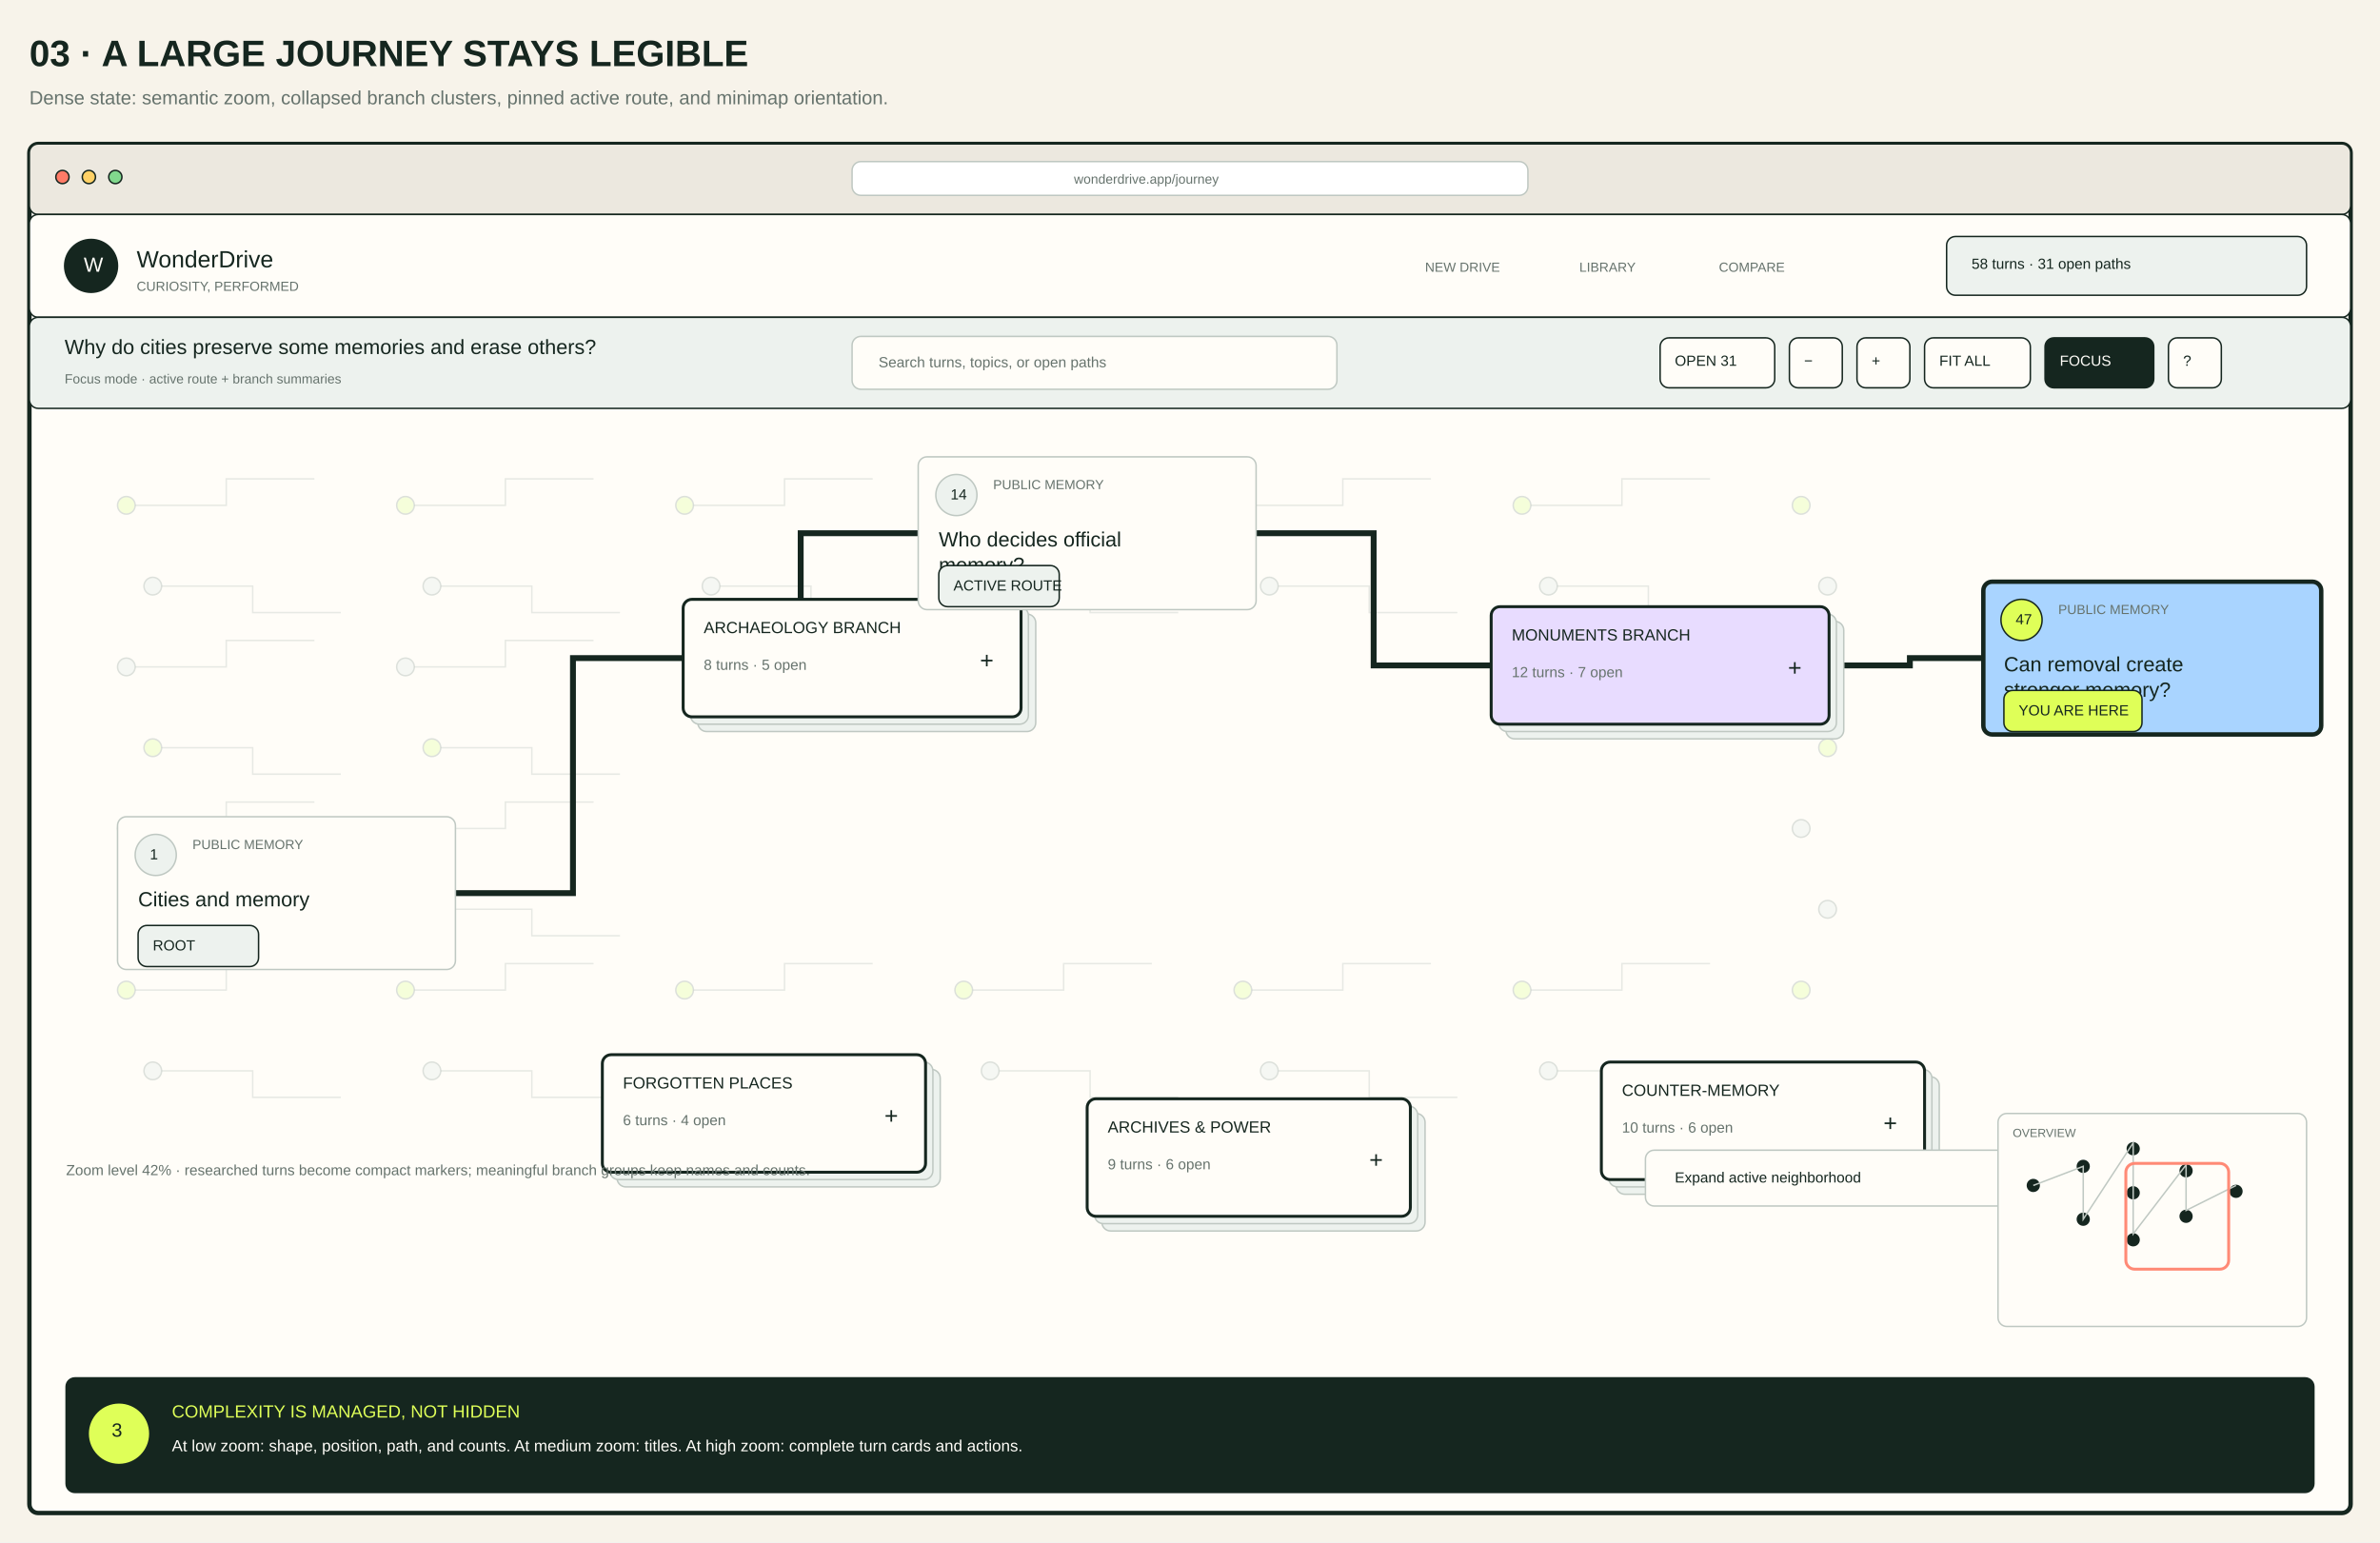
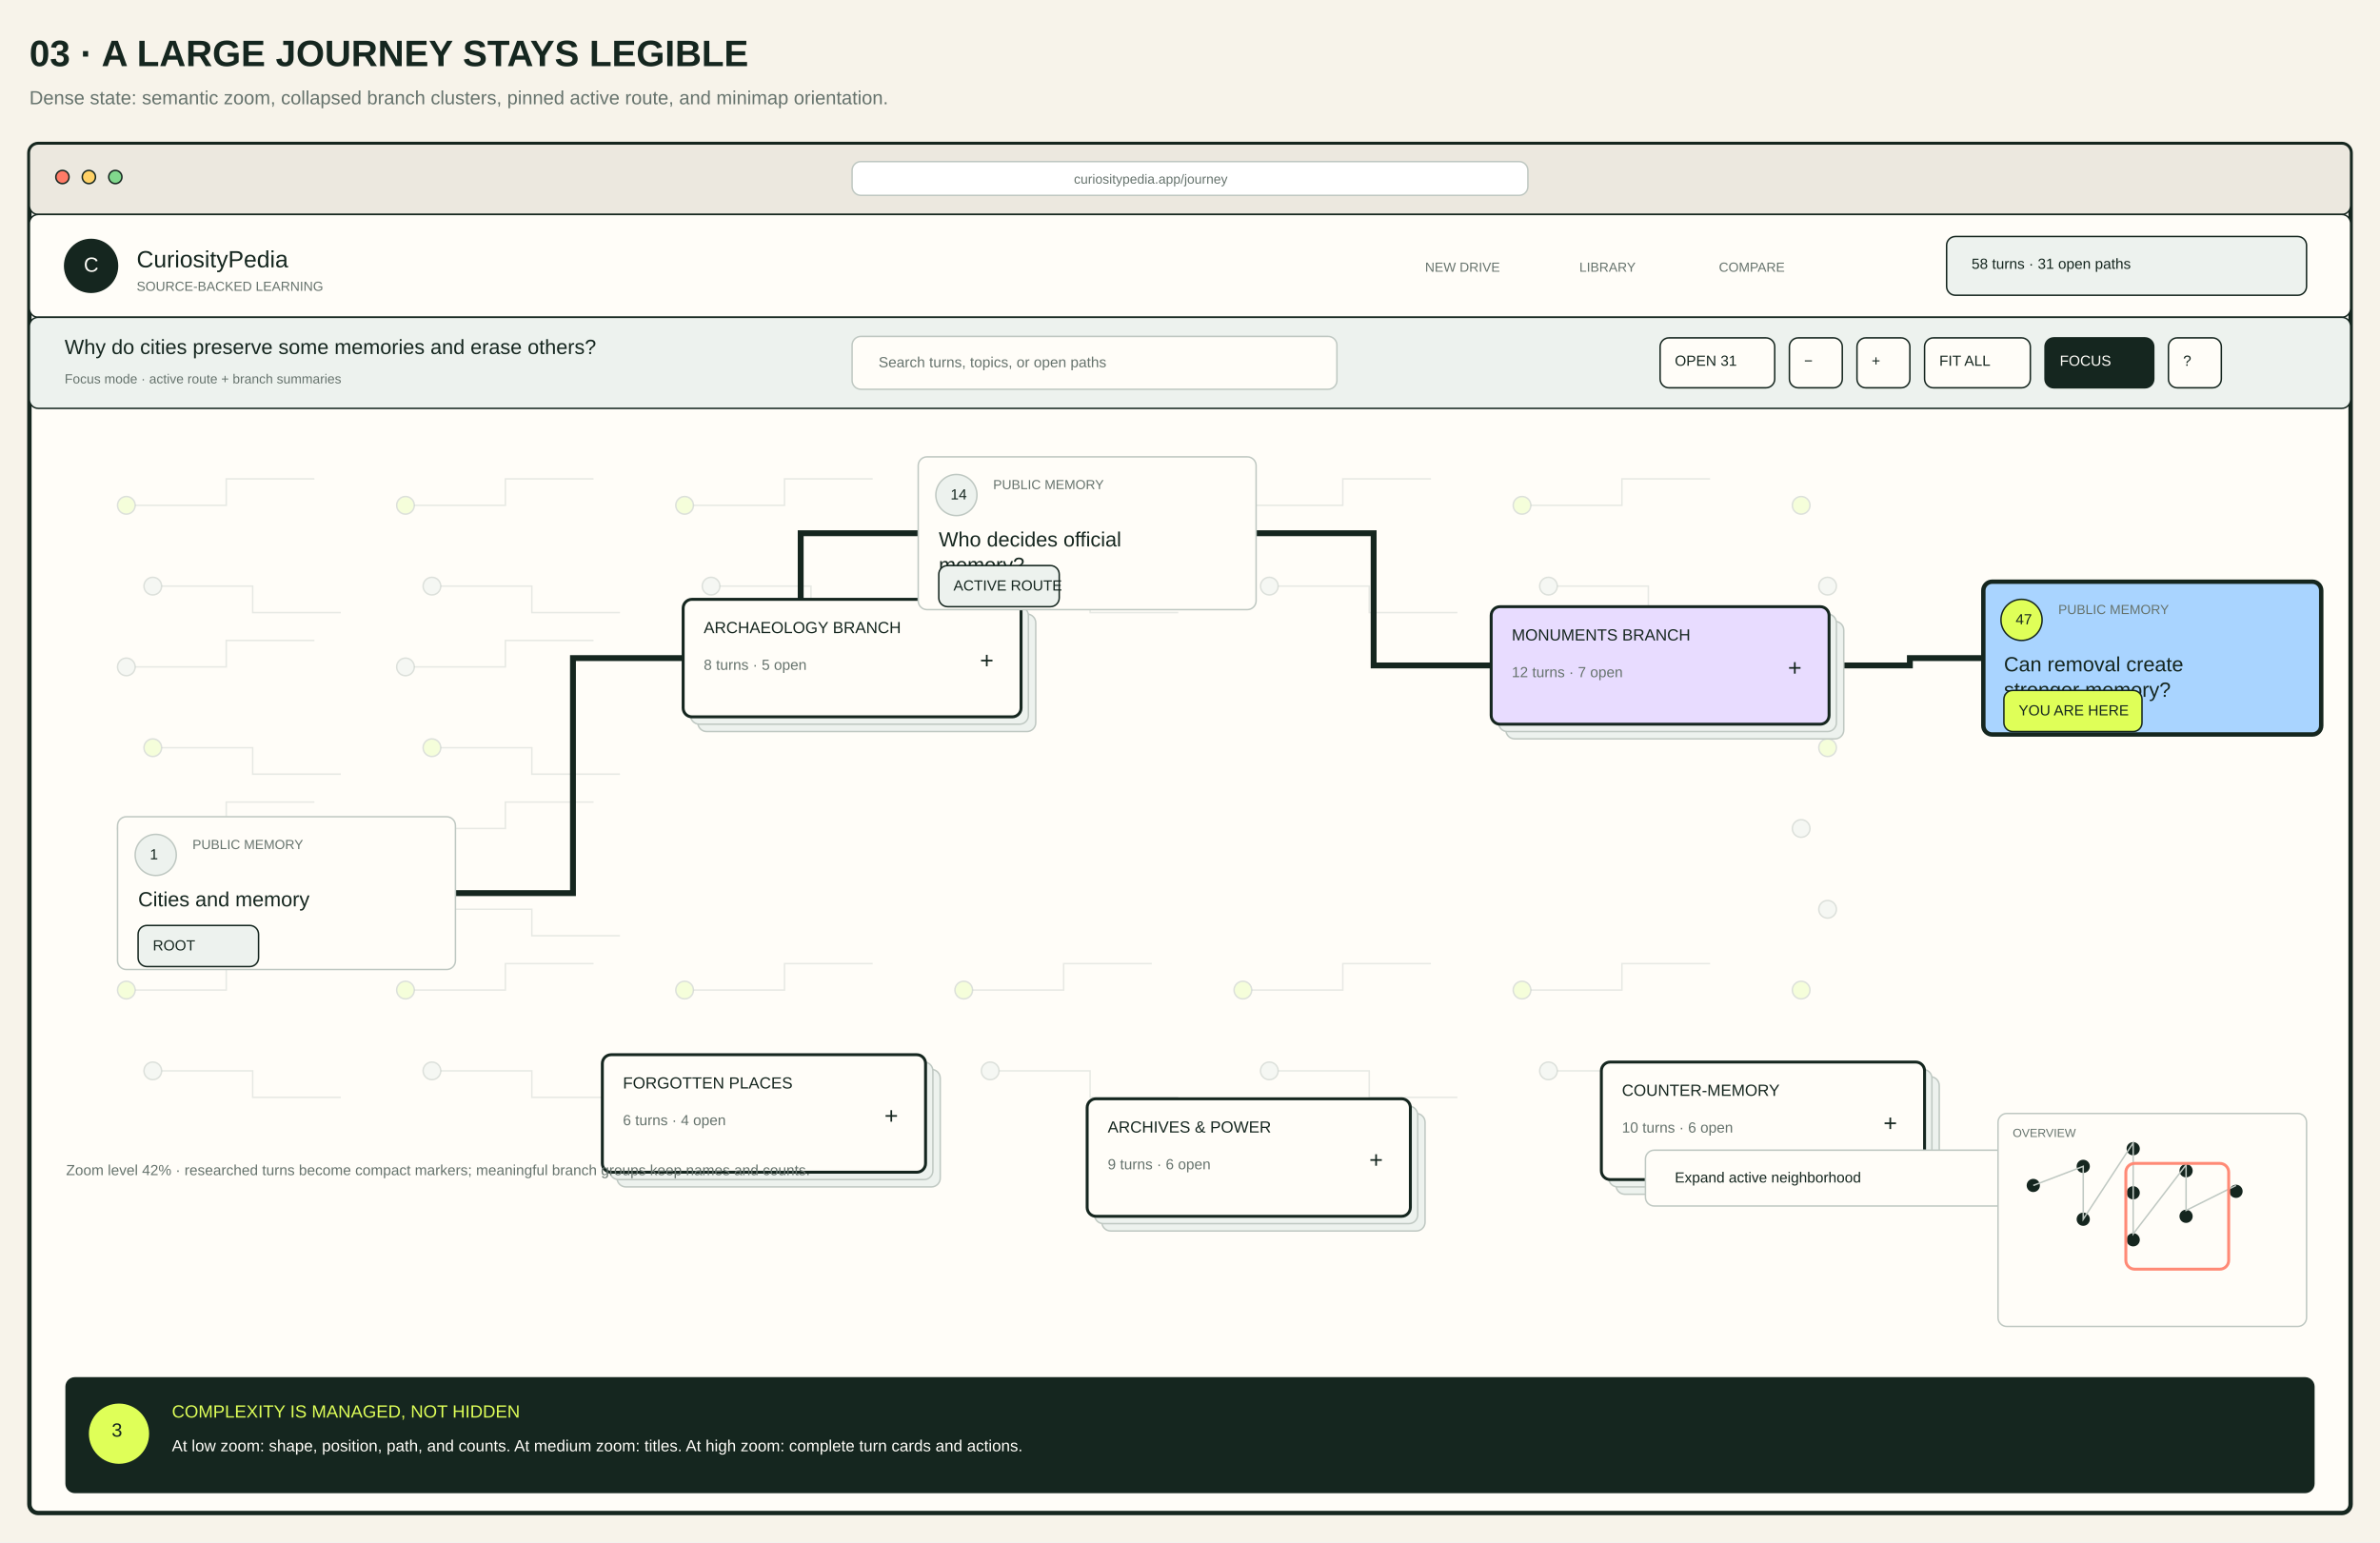
<svg xmlns="http://www.w3.org/2000/svg" width="1620" height="1050" viewBox="0 0 1620 1050">
  <rect x="0" y="0" width="1620" height="1050" fill="#f7f3ea" />
  <style>text{font-family:Arial,Helvetica,sans-serif}</style>
  <g transform="translate(-40 -1100)">
    <text x="60" y="1145" fill="#15261f" font-size="25" font-weight="600" opacity="1">
      <tspan x="60" dy="0">03 · A LARGE JOURNEY STAYS LEGIBLE</tspan>
    </text>
    <text x="60" y="1171" fill="#66736d" font-size="13" font-weight="500" opacity="1">
      <tspan x="60" dy="0">Dense state: semantic zoom, collapsed branch clusters, pinned active route, and minimap orientation.</tspan>
    </text>
    <rect x="60" y="1198" width="1580" height="932" rx="6" fill="#fffdf8" stroke="#15261f" stroke-width="3" opacity="1" />
    <rect x="60" y="1198" width="1580" height="48" rx="6" fill="#ece8df" stroke="#15261f" stroke-width="1" opacity="1" />
    <ellipse cx="82.5" cy="1220.5" rx="4.5" ry="4.5" fill="#ff7b67" stroke="#15261f" stroke-width="1" opacity="1" />
    <ellipse cx="100.5" cy="1220.5" rx="4.5" ry="4.5" fill="#ffd166" stroke="#15261f" stroke-width="1" opacity="1" />
    <ellipse cx="118.5" cy="1220.5" rx="4.5" ry="4.5" fill="#81d88d" stroke="#15261f" stroke-width="1" opacity="1" />
    <rect x="620" y="1210" width="460" height="23" rx="6" fill="#ffffff" stroke="#bfc8c2" stroke-width="1" opacity="1" />
    <text x="771" y="1225" fill="#66736d" font-size="9" font-weight="500" opacity="1">
-       <tspan x="771" dy="0">wonderdrive.app/journey</tspan>
+       <tspan x="771" dy="0">curiositypedia.app/journey</tspan>
    </text>
    <rect x="60" y="1246" width="1580" height="70" rx="6" fill="#fffdf8" stroke="#15261f" stroke-width="1" opacity="1" />
    <ellipse cx="102" cy="1281" rx="18" ry="18" fill="#15261f" stroke="#15261f" stroke-width="1" opacity="1" />
    <text x="97" y="1285" fill="#fffdf8" font-size="14" font-weight="500" opacity="1">
-       <tspan x="97" dy="0">W</tspan>
+       <tspan x="97" dy="0">C</tspan>
    </text>
    <text x="133" y="1282" fill="#15261f" font-size="16" font-weight="500" opacity="1">
-       <tspan x="133" dy="0">WonderDrive</tspan>
+       <tspan x="133" dy="0">CuriosityPedia</tspan>
    </text>
    <text x="133" y="1298" fill="#66736d" font-size="9" font-weight="500" opacity="1">
-       <tspan x="133" dy="0">CURIOSITY, PERFORMED</tspan>
+       <tspan x="133" dy="0">SOURCE-BACKED LEARNING</tspan>
    </text>
    <text x="1010" y="1285" fill="#66736d" font-size="9" font-weight="500" opacity="1">
      <tspan x="1010" dy="0">NEW DRIVE</tspan>
    </text>
    <text x="1115" y="1285" fill="#66736d" font-size="9" font-weight="500" opacity="1">
      <tspan x="1115" dy="0">LIBRARY</tspan>
    </text>
    <text x="1210" y="1285" fill="#66736d" font-size="9" font-weight="500" opacity="1">
      <tspan x="1210" dy="0">COMPARE</tspan>
    </text>
    <rect x="1365" y="1261" width="245" height="40" rx="6" fill="#edf2ee" stroke="#15261f" stroke-width="1" opacity="1" />
    <text x="1382" y="1283" fill="#15261f" font-size="10" font-weight="500" opacity="1">
      <tspan x="1382" dy="0">58 turns · 31 open paths</tspan>
    </text>
    <rect x="60" y="1316" width="1580" height="62" rx="6" fill="#edf2ee" stroke="#15261f" stroke-width="1" opacity="1" />
    <text x="84" y="1341" fill="#15261f" font-size="14" font-weight="500" opacity="1">
      <tspan x="84" dy="0">Why do cities preserve some memories and erase others?</tspan>
    </text>
    <text x="84" y="1361" fill="#66736d" font-size="9" font-weight="500" opacity="1">
      <tspan x="84" dy="0">Focus mode · active route + branch summaries</tspan>
    </text>
    <rect x="620" y="1329" width="330" height="36" rx="6" fill="#fffdf8" stroke="#bfc8c2" stroke-width="1" opacity="1" />
    <text x="638" y="1350" fill="#66736d" font-size="10" font-weight="500" opacity="1">
      <tspan x="638" dy="0">Search turns, topics, or open paths</tspan>
    </text>
    <rect x="1170" y="1330" width="78" height="34" rx="6" fill="#fffdf8" stroke="#15261f" stroke-width="1" opacity="1" />
    <text x="1180" y="1349" fill="#15261f" font-size="10" font-weight="500" opacity="1">
      <tspan x="1180" dy="0">OPEN 31</tspan>
    </text>
    <rect x="1258" y="1330" width="36" height="34" rx="6" fill="#fffdf8" stroke="#15261f" stroke-width="1" opacity="1" />
    <text x="1268" y="1349" fill="#15261f" font-size="10" font-weight="500" opacity="1">
      <tspan x="1268" dy="0">−</tspan>
    </text>
    <rect x="1304" y="1330" width="36" height="34" rx="6" fill="#fffdf8" stroke="#15261f" stroke-width="1" opacity="1" />
    <text x="1314" y="1349" fill="#15261f" font-size="10" font-weight="500" opacity="1">
      <tspan x="1314" dy="0">+</tspan>
    </text>
    <rect x="1350" y="1330" width="72" height="34" rx="6" fill="#fffdf8" stroke="#15261f" stroke-width="1" opacity="1" />
    <text x="1360" y="1349" fill="#15261f" font-size="10" font-weight="500" opacity="1">
      <tspan x="1360" dy="0">FIT ALL</tspan>
    </text>
    <rect x="1432" y="1330" width="74" height="34" rx="6" fill="#15261f" stroke="#15261f" stroke-width="1" opacity="1" />
    <text x="1442" y="1349" fill="#fffdf8" font-size="10" font-weight="500" opacity="1">
      <tspan x="1442" dy="0">FOCUS</tspan>
    </text>
    <rect x="1516" y="1330" width="36" height="34" rx="6" fill="#fffdf8" stroke="#15261f" stroke-width="1" opacity="1" />
    <text x="1526" y="1349" fill="#15261f" font-size="10" font-weight="500" opacity="1">
      <tspan x="1526" dy="0">?</tspan>
    </text>
    <ellipse cx="126" cy="1444" rx="6" ry="6" fill="#edffc1" stroke="#bfc8c2" stroke-width="1" opacity="0.55" />
    <polyline points="132,1444 194,1444 194,1426 254,1426" fill="none" stroke="#bfc8c2" stroke-width="1" opacity="0.38" />
    <ellipse cx="144" cy="1499" rx="6" ry="6" fill="#edf2ee" stroke="#bfc8c2" stroke-width="1" opacity="0.55" />
    <polyline points="150,1499 212,1499 212,1517 272,1517" fill="none" stroke="#bfc8c2" stroke-width="1" opacity="0.38" />
    <ellipse cx="126" cy="1554" rx="6" ry="6" fill="#edf2ee" stroke="#bfc8c2" stroke-width="1" opacity="0.55" />
    <polyline points="132,1554 194,1554 194,1536 254,1536" fill="none" stroke="#bfc8c2" stroke-width="1" opacity="0.38" />
    <ellipse cx="144" cy="1609" rx="6" ry="6" fill="#edffc1" stroke="#bfc8c2" stroke-width="1" opacity="0.55" />
    <polyline points="150,1609 212,1609 212,1627 272,1627" fill="none" stroke="#bfc8c2" stroke-width="1" opacity="0.38" />
    <ellipse cx="126" cy="1664" rx="6" ry="6" fill="#edf2ee" stroke="#bfc8c2" stroke-width="1" opacity="0.55" />
    <polyline points="132,1664 194,1664 194,1646 254,1646" fill="none" stroke="#bfc8c2" stroke-width="1" opacity="0.38" />
    <ellipse cx="144" cy="1719" rx="6" ry="6" fill="#edf2ee" stroke="#bfc8c2" stroke-width="1" opacity="0.55" />
    <polyline points="150,1719 212,1719 212,1737 272,1737" fill="none" stroke="#bfc8c2" stroke-width="1" opacity="0.38" />
    <ellipse cx="126" cy="1774" rx="6" ry="6" fill="#edffc1" stroke="#bfc8c2" stroke-width="1" opacity="0.55" />
    <polyline points="132,1774 194,1774 194,1756 254,1756" fill="none" stroke="#bfc8c2" stroke-width="1" opacity="0.38" />
    <ellipse cx="144" cy="1829" rx="6" ry="6" fill="#edf2ee" stroke="#bfc8c2" stroke-width="1" opacity="0.55" />
    <polyline points="150,1829 212,1829 212,1847 272,1847" fill="none" stroke="#bfc8c2" stroke-width="1" opacity="0.38" />
    <ellipse cx="316" cy="1444" rx="6" ry="6" fill="#edffc1" stroke="#bfc8c2" stroke-width="1" opacity="0.55" />
    <polyline points="322,1444 384,1444 384,1426 444,1426" fill="none" stroke="#bfc8c2" stroke-width="1" opacity="0.38" />
    <ellipse cx="334" cy="1499" rx="6" ry="6" fill="#edf2ee" stroke="#bfc8c2" stroke-width="1" opacity="0.55" />
    <polyline points="340,1499 402,1499 402,1517 462,1517" fill="none" stroke="#bfc8c2" stroke-width="1" opacity="0.38" />
    <ellipse cx="316" cy="1554" rx="6" ry="6" fill="#edf2ee" stroke="#bfc8c2" stroke-width="1" opacity="0.55" />
    <polyline points="322,1554 384,1554 384,1536 444,1536" fill="none" stroke="#bfc8c2" stroke-width="1" opacity="0.38" />
    <ellipse cx="334" cy="1609" rx="6" ry="6" fill="#edffc1" stroke="#bfc8c2" stroke-width="1" opacity="0.55" />
    <polyline points="340,1609 402,1609 402,1627 462,1627" fill="none" stroke="#bfc8c2" stroke-width="1" opacity="0.38" />
    <ellipse cx="316" cy="1664" rx="6" ry="6" fill="#edf2ee" stroke="#bfc8c2" stroke-width="1" opacity="0.55" />
    <polyline points="322,1664 384,1664 384,1646 444,1646" fill="none" stroke="#bfc8c2" stroke-width="1" opacity="0.38" />
    <ellipse cx="334" cy="1719" rx="6" ry="6" fill="#edf2ee" stroke="#bfc8c2" stroke-width="1" opacity="0.55" />
    <polyline points="340,1719 402,1719 402,1737 462,1737" fill="none" stroke="#bfc8c2" stroke-width="1" opacity="0.38" />
    <ellipse cx="316" cy="1774" rx="6" ry="6" fill="#edffc1" stroke="#bfc8c2" stroke-width="1" opacity="0.55" />
    <polyline points="322,1774 384,1774 384,1756 444,1756" fill="none" stroke="#bfc8c2" stroke-width="1" opacity="0.38" />
    <ellipse cx="334" cy="1829" rx="6" ry="6" fill="#edf2ee" stroke="#bfc8c2" stroke-width="1" opacity="0.55" />
    <polyline points="340,1829 402,1829 402,1847 462,1847" fill="none" stroke="#bfc8c2" stroke-width="1" opacity="0.38" />
    <ellipse cx="506" cy="1444" rx="6" ry="6" fill="#edffc1" stroke="#bfc8c2" stroke-width="1" opacity="0.55" />
    <polyline points="512,1444 574,1444 574,1426 634,1426" fill="none" stroke="#bfc8c2" stroke-width="1" opacity="0.38" />
    <ellipse cx="524" cy="1499" rx="6" ry="6" fill="#edf2ee" stroke="#bfc8c2" stroke-width="1" opacity="0.55" />
    <polyline points="530,1499 592,1499 592,1517 652,1517" fill="none" stroke="#bfc8c2" stroke-width="1" opacity="0.38" />
    <ellipse cx="506" cy="1774" rx="6" ry="6" fill="#edffc1" stroke="#bfc8c2" stroke-width="1" opacity="0.55" />
    <polyline points="512,1774 574,1774 574,1756 634,1756" fill="none" stroke="#bfc8c2" stroke-width="1" opacity="0.38" />
    <ellipse cx="524" cy="1829" rx="6" ry="6" fill="#edf2ee" stroke="#bfc8c2" stroke-width="1" opacity="0.55" />
    <polyline points="530,1829 592,1829 592,1847 652,1847" fill="none" stroke="#bfc8c2" stroke-width="1" opacity="0.38" />
    <ellipse cx="696" cy="1444" rx="6" ry="6" fill="#edffc1" stroke="#bfc8c2" stroke-width="1" opacity="0.55" />
    <polyline points="702,1444 764,1444 764,1426 824,1426" fill="none" stroke="#bfc8c2" stroke-width="1" opacity="0.38" />
    <ellipse cx="714" cy="1499" rx="6" ry="6" fill="#edf2ee" stroke="#bfc8c2" stroke-width="1" opacity="0.55" />
    <polyline points="720,1499 782,1499 782,1517 842,1517" fill="none" stroke="#bfc8c2" stroke-width="1" opacity="0.38" />
    <ellipse cx="696" cy="1774" rx="6" ry="6" fill="#edffc1" stroke="#bfc8c2" stroke-width="1" opacity="0.55" />
    <polyline points="702,1774 764,1774 764,1756 824,1756" fill="none" stroke="#bfc8c2" stroke-width="1" opacity="0.38" />
    <ellipse cx="714" cy="1829" rx="6" ry="6" fill="#edf2ee" stroke="#bfc8c2" stroke-width="1" opacity="0.55" />
    <polyline points="720,1829 782,1829 782,1847 842,1847" fill="none" stroke="#bfc8c2" stroke-width="1" opacity="0.38" />
    <ellipse cx="886" cy="1444" rx="6" ry="6" fill="#edffc1" stroke="#bfc8c2" stroke-width="1" opacity="0.55" />
    <polyline points="892,1444 954,1444 954,1426 1014,1426" fill="none" stroke="#bfc8c2" stroke-width="1" opacity="0.38" />
    <ellipse cx="904" cy="1499" rx="6" ry="6" fill="#edf2ee" stroke="#bfc8c2" stroke-width="1" opacity="0.55" />
    <polyline points="910,1499 972,1499 972,1517 1032,1517" fill="none" stroke="#bfc8c2" stroke-width="1" opacity="0.38" />
    <ellipse cx="886" cy="1774" rx="6" ry="6" fill="#edffc1" stroke="#bfc8c2" stroke-width="1" opacity="0.55" />
    <polyline points="892,1774 954,1774 954,1756 1014,1756" fill="none" stroke="#bfc8c2" stroke-width="1" opacity="0.38" />
    <ellipse cx="904" cy="1829" rx="6" ry="6" fill="#edf2ee" stroke="#bfc8c2" stroke-width="1" opacity="0.55" />
    <polyline points="910,1829 972,1829 972,1847 1032,1847" fill="none" stroke="#bfc8c2" stroke-width="1" opacity="0.38" />
    <ellipse cx="1076" cy="1444" rx="6" ry="6" fill="#edffc1" stroke="#bfc8c2" stroke-width="1" opacity="0.55" />
    <polyline points="1082,1444 1144,1444 1144,1426 1204,1426" fill="none" stroke="#bfc8c2" stroke-width="1" opacity="0.38" />
    <ellipse cx="1094" cy="1499" rx="6" ry="6" fill="#edf2ee" stroke="#bfc8c2" stroke-width="1" opacity="0.55" />
    <polyline points="1100,1499 1162,1499 1162,1517 1222,1517" fill="none" stroke="#bfc8c2" stroke-width="1" opacity="0.38" />
    <ellipse cx="1076" cy="1774" rx="6" ry="6" fill="#edffc1" stroke="#bfc8c2" stroke-width="1" opacity="0.55" />
    <polyline points="1082,1774 1144,1774 1144,1756 1204,1756" fill="none" stroke="#bfc8c2" stroke-width="1" opacity="0.38" />
    <ellipse cx="1094" cy="1829" rx="6" ry="6" fill="#edf2ee" stroke="#bfc8c2" stroke-width="1" opacity="0.55" />
    <polyline points="1100,1829 1162,1829 1162,1847 1222,1847" fill="none" stroke="#bfc8c2" stroke-width="1" opacity="0.38" />
    <ellipse cx="1266" cy="1444" rx="6" ry="6" fill="#edffc1" stroke="#bfc8c2" stroke-width="1" opacity="0.55" />
    <ellipse cx="1284" cy="1499" rx="6" ry="6" fill="#edf2ee" stroke="#bfc8c2" stroke-width="1" opacity="0.55" />
    <ellipse cx="1266" cy="1554" rx="6" ry="6" fill="#edf2ee" stroke="#bfc8c2" stroke-width="1" opacity="0.55" />
    <ellipse cx="1284" cy="1609" rx="6" ry="6" fill="#edffc1" stroke="#bfc8c2" stroke-width="1" opacity="0.55" />
    <ellipse cx="1266" cy="1664" rx="6" ry="6" fill="#edf2ee" stroke="#bfc8c2" stroke-width="1" opacity="0.55" />
    <ellipse cx="1284" cy="1719" rx="6" ry="6" fill="#edf2ee" stroke="#bfc8c2" stroke-width="1" opacity="0.55" />
    <ellipse cx="1266" cy="1774" rx="6" ry="6" fill="#edffc1" stroke="#bfc8c2" stroke-width="1" opacity="0.55" />
    <ellipse cx="1284" cy="1829" rx="6" ry="6" fill="#edf2ee" stroke="#bfc8c2" stroke-width="1" opacity="0.55" />
    <polyline points="350,1708 430,1708 430,1548 505,1548" fill="none" stroke="#15261f" stroke-width="4" opacity="1" />
    <polyline points="505,1548 585,1548 585,1463 665,1463" fill="none" stroke="#15261f" stroke-width="4" opacity="1" />
    <polyline points="895,1463 975,1463 975,1553 1055,1553" fill="none" stroke="#15261f" stroke-width="4" opacity="1" />
    <polyline points="1285,1553 1340,1553 1340,1548 1390,1548" fill="none" stroke="#15261f" stroke-width="4" opacity="1" />
    <rect x="120" y="1656" width="230" height="104" rx="6" fill="#fffdf8" stroke="#bfc8c2" stroke-width="1" opacity="1" />
    <ellipse cx="146" cy="1682" rx="14" ry="14" fill="#edf2ee" stroke="#bfc8c2" stroke-width="1" opacity="1" />
    <text x="142" y="1685" fill="#15261f" font-size="10" font-weight="500" opacity="1">
      <tspan x="142" dy="0">1</tspan>
    </text>
    <text x="171" y="1678" fill="#66736d" font-size="9" font-weight="500" opacity="1">
      <tspan x="171" dy="0">PUBLIC MEMORY</tspan>
    </text>
    <text x="134" y="1717" fill="#15261f" font-size="14" font-weight="500" opacity="1">
      <tspan x="134" dy="0">Cities and memory</tspan>
    </text>
    <rect x="134" y="1730" width="82" height="28" rx="6" fill="#edf2ee" stroke="#15261f" stroke-width="1" opacity="1" />
    <text x="144" y="1747" fill="#15261f" font-size="10" font-weight="500" opacity="1">
      <tspan x="144" dy="0">ROOT</tspan>
    </text>
    <rect x="515" y="1518" width="230" height="80" rx="6" fill="#edf2ee" stroke="#bfc8c2" stroke-width="1" opacity="1" />
    <rect x="510" y="1513" width="230" height="80" rx="6" fill="#edf2ee" stroke="#bfc8c2" stroke-width="1" opacity="1" />
    <rect x="505" y="1508" width="230" height="80" rx="6" fill="#fffdf8" stroke="#15261f" stroke-width="2" opacity="1" />
    <text x="519" y="1531" fill="#15261f" font-size="11" font-weight="500" opacity="1">
      <tspan x="519" dy="0">ARCHAEOLOGY BRANCH</tspan>
    </text>
    <text x="519" y="1556" fill="#66736d" font-size="10" font-weight="500" opacity="1">
      <tspan x="519" dy="0">8 turns · 5 open</tspan>
    </text>
    <text x="707" y="1555" fill="#15261f" font-size="16" font-weight="500" opacity="1">
      <tspan x="707" dy="0">+</tspan>
    </text>
    <rect x="665" y="1411" width="230" height="104" rx="6" fill="#fffdf8" stroke="#bfc8c2" stroke-width="1" opacity="1" />
    <ellipse cx="691" cy="1437" rx="14" ry="14" fill="#edf2ee" stroke="#bfc8c2" stroke-width="1" opacity="1" />
    <text x="687" y="1440" fill="#15261f" font-size="10" font-weight="500" opacity="1">
      <tspan x="687" dy="0">14</tspan>
    </text>
    <text x="716" y="1433" fill="#66736d" font-size="9" font-weight="500" opacity="1">
      <tspan x="716" dy="0">PUBLIC MEMORY</tspan>
    </text>
    <text x="679" y="1472" fill="#15261f" font-size="14" font-weight="500" opacity="1">
      <tspan x="679" dy="0">Who decides official</tspan>
      <tspan x="679" dy="17.36">memory?</tspan>
    </text>
    <rect x="679" y="1485" width="82" height="28" rx="6" fill="#edf2ee" stroke="#15261f" stroke-width="1" opacity="1" />
    <text x="689" y="1502" fill="#15261f" font-size="10" font-weight="500" opacity="1">
      <tspan x="689" dy="0">ACTIVE ROUTE</tspan>
    </text>
    <rect x="1065" y="1523" width="230" height="80" rx="6" fill="#edf2ee" stroke="#bfc8c2" stroke-width="1" opacity="1" />
    <rect x="1060" y="1518" width="230" height="80" rx="6" fill="#edf2ee" stroke="#bfc8c2" stroke-width="1" opacity="1" />
    <rect x="1055" y="1513" width="230" height="80" rx="6" fill="#e8dcff" stroke="#15261f" stroke-width="2" opacity="1" />
    <text x="1069" y="1536" fill="#15261f" font-size="11" font-weight="500" opacity="1">
      <tspan x="1069" dy="0">MONUMENTS BRANCH</tspan>
    </text>
    <text x="1069" y="1561" fill="#66736d" font-size="10" font-weight="500" opacity="1">
      <tspan x="1069" dy="0">12 turns · 7 open</tspan>
    </text>
    <text x="1257" y="1560" fill="#15261f" font-size="16" font-weight="500" opacity="1">
      <tspan x="1257" dy="0">+</tspan>
    </text>
    <rect x="1390" y="1496" width="230" height="104" rx="6" fill="#a9d4ff" stroke="#15261f" stroke-width="3" opacity="1" />
    <ellipse cx="1416" cy="1522" rx="14" ry="14" fill="#dfff58" stroke="#15261f" stroke-width="1" opacity="1" />
    <text x="1412" y="1525" fill="#15261f" font-size="10" font-weight="500" opacity="1">
      <tspan x="1412" dy="0">47</tspan>
    </text>
    <text x="1441" y="1518" fill="#66736d" font-size="9" font-weight="500" opacity="1">
      <tspan x="1441" dy="0">PUBLIC MEMORY</tspan>
    </text>
    <text x="1404" y="1557" fill="#15261f" font-size="14" font-weight="500" opacity="1">
      <tspan x="1404" dy="0">Can removal create</tspan>
      <tspan x="1404" dy="17.36">stronger memory?</tspan>
    </text>
    <rect x="1404" y="1570" width="94" height="28" rx="6" fill="#dfff58" stroke="#15261f" stroke-width="1" opacity="1" />
    <text x="1414" y="1587" fill="#15261f" font-size="10" font-weight="500" opacity="1">
      <tspan x="1414" dy="0">YOU ARE HERE</tspan>
    </text>
    <rect x="460" y="1828" width="220" height="80" rx="6" fill="#edf2ee" stroke="#bfc8c2" stroke-width="1" opacity="1" />
    <rect x="455" y="1823" width="220" height="80" rx="6" fill="#edf2ee" stroke="#bfc8c2" stroke-width="1" opacity="1" />
    <rect x="450" y="1818" width="220" height="80" rx="6" fill="#fffdf8" stroke="#15261f" stroke-width="2" opacity="1" />
    <text x="464" y="1841" fill="#15261f" font-size="11" font-weight="500" opacity="1">
      <tspan x="464" dy="0">FORGOTTEN PLACES</tspan>
    </text>
    <text x="464" y="1866" fill="#66736d" font-size="10" font-weight="500" opacity="1">
      <tspan x="464" dy="0">6 turns · 4 open</tspan>
    </text>
    <text x="642" y="1865" fill="#15261f" font-size="16" font-weight="500" opacity="1">
      <tspan x="642" dy="0">+</tspan>
    </text>
    <rect x="790" y="1858" width="220" height="80" rx="6" fill="#edf2ee" stroke="#bfc8c2" stroke-width="1" opacity="1" />
    <rect x="785" y="1853" width="220" height="80" rx="6" fill="#edf2ee" stroke="#bfc8c2" stroke-width="1" opacity="1" />
    <rect x="780" y="1848" width="220" height="80" rx="6" fill="#fffdf8" stroke="#15261f" stroke-width="2" opacity="1" />
    <text x="794" y="1871" fill="#15261f" font-size="11" font-weight="500" opacity="1">
      <tspan x="794" dy="0">ARCHIVES &amp; POWER</tspan>
    </text>
    <text x="794" y="1896" fill="#66736d" font-size="10" font-weight="500" opacity="1">
      <tspan x="794" dy="0">9 turns · 6 open</tspan>
    </text>
    <text x="972" y="1895" fill="#15261f" font-size="16" font-weight="500" opacity="1">
      <tspan x="972" dy="0">+</tspan>
    </text>
    <rect x="1140" y="1833" width="220" height="80" rx="6" fill="#edf2ee" stroke="#bfc8c2" stroke-width="1" opacity="1" />
    <rect x="1135" y="1828" width="220" height="80" rx="6" fill="#edf2ee" stroke="#bfc8c2" stroke-width="1" opacity="1" />
    <rect x="1130" y="1823" width="220" height="80" rx="6" fill="#fffdf8" stroke="#15261f" stroke-width="2" opacity="1" />
    <text x="1144" y="1846" fill="#15261f" font-size="11" font-weight="500" opacity="1">
      <tspan x="1144" dy="0">COUNTER-MEMORY</tspan>
    </text>
    <text x="1144" y="1871" fill="#66736d" font-size="10" font-weight="500" opacity="1">
      <tspan x="1144" dy="0">10 turns · 6 open</tspan>
    </text>
    <text x="1322" y="1870" fill="#15261f" font-size="16" font-weight="500" opacity="1">
      <tspan x="1322" dy="0">+</tspan>
    </text>
    <text x="85" y="1900" fill="#66736d" font-size="10" font-weight="500" opacity="1">
      <tspan x="85" dy="0">Zoom level 42% · researched turns become compact markers; meaningful branch groups keep names and counts.</tspan>
    </text>
    <rect x="1160" y="1883" width="245" height="38" rx="6" fill="#fffdf8" stroke="#bfc8c2" stroke-width="1" opacity="1" />
    <text x="1180" y="1905" fill="#15261f" font-size="10" font-weight="500" opacity="1">
      <tspan x="1180" dy="0">Expand active neighborhood</tspan>
    </text>
    <rect x="1400" y="1858" width="210" height="145" rx="6" fill="#fffdf8" stroke="#bfc8c2" stroke-width="1" opacity="1" />
    <text x="1410" y="1874" fill="#66736d" font-size="8" font-weight="500" opacity="1">
      <tspan x="1410" dy="0">OVERVIEW</tspan>
    </text>
    <ellipse cx="1424" cy="1907" rx="4" ry="4" fill="#15261f" stroke="#15261f" stroke-width="1" opacity="1" />
    <ellipse cx="1458" cy="1894" rx="4" ry="4" fill="#15261f" stroke="#15261f" stroke-width="1" opacity="1" />
    <ellipse cx="1458" cy="1930" rx="4" ry="4" fill="#15261f" stroke="#15261f" stroke-width="1" opacity="1" />
    <ellipse cx="1492" cy="1882" rx="4" ry="4" fill="#15261f" stroke="#15261f" stroke-width="1" opacity="1" />
    <ellipse cx="1492" cy="1912" rx="4" ry="4" fill="#15261f" stroke="#15261f" stroke-width="1" opacity="1" />
    <ellipse cx="1492" cy="1944" rx="4" ry="4" fill="#15261f" stroke="#15261f" stroke-width="1" opacity="1" />
    <ellipse cx="1528" cy="1897" rx="4" ry="4" fill="#15261f" stroke="#15261f" stroke-width="1" opacity="1" />
    <ellipse cx="1528" cy="1928" rx="4" ry="4" fill="#15261f" stroke="#15261f" stroke-width="1" opacity="1" />
    <ellipse cx="1562" cy="1911" rx="4" ry="4" fill="#15261f" stroke="#15261f" stroke-width="1" opacity="1" />
    <polyline points="1424,1907 1458,1894 1458,1930 1492,1878 1492,1908 1492,1940 1528,1893 1528,1924 1562,1907" fill="none" stroke="#bfc8c2" stroke-width="1" opacity="1" />
    <rect x="1487" y="1892" width="70" height="72" rx="6" fill="none" stroke="#ff8a76" stroke-width="2" opacity="1" />
    <rect x="85" y="2038" width="1530" height="78" rx="6" fill="#15261f" stroke="#15261f" stroke-width="1" opacity="1" />
    <ellipse cx="121" cy="2076" rx="20" ry="20" fill="#dfff58" stroke="#dfff58" stroke-width="1" opacity="1" />
    <text x="116" y="2078" fill="#15261f" font-size="13" font-weight="500" opacity="1">
      <tspan x="116" dy="0">3</tspan>
    </text>
    <text x="157" y="2065" fill="#dfff58" font-size="12" font-weight="500" opacity="1">
      <tspan x="157" dy="0">COMPLEXITY IS MANAGED, NOT HIDDEN</tspan>
    </text>
    <text x="157" y="2088" fill="#fffdf8" font-size="11" font-weight="500" opacity="1">
      <tspan x="157" dy="0">At low zoom: shape, position, path, and counts. At medium zoom: titles. At high zoom: complete turn cards and actions.</tspan>
    </text>
  </g>
</svg>
